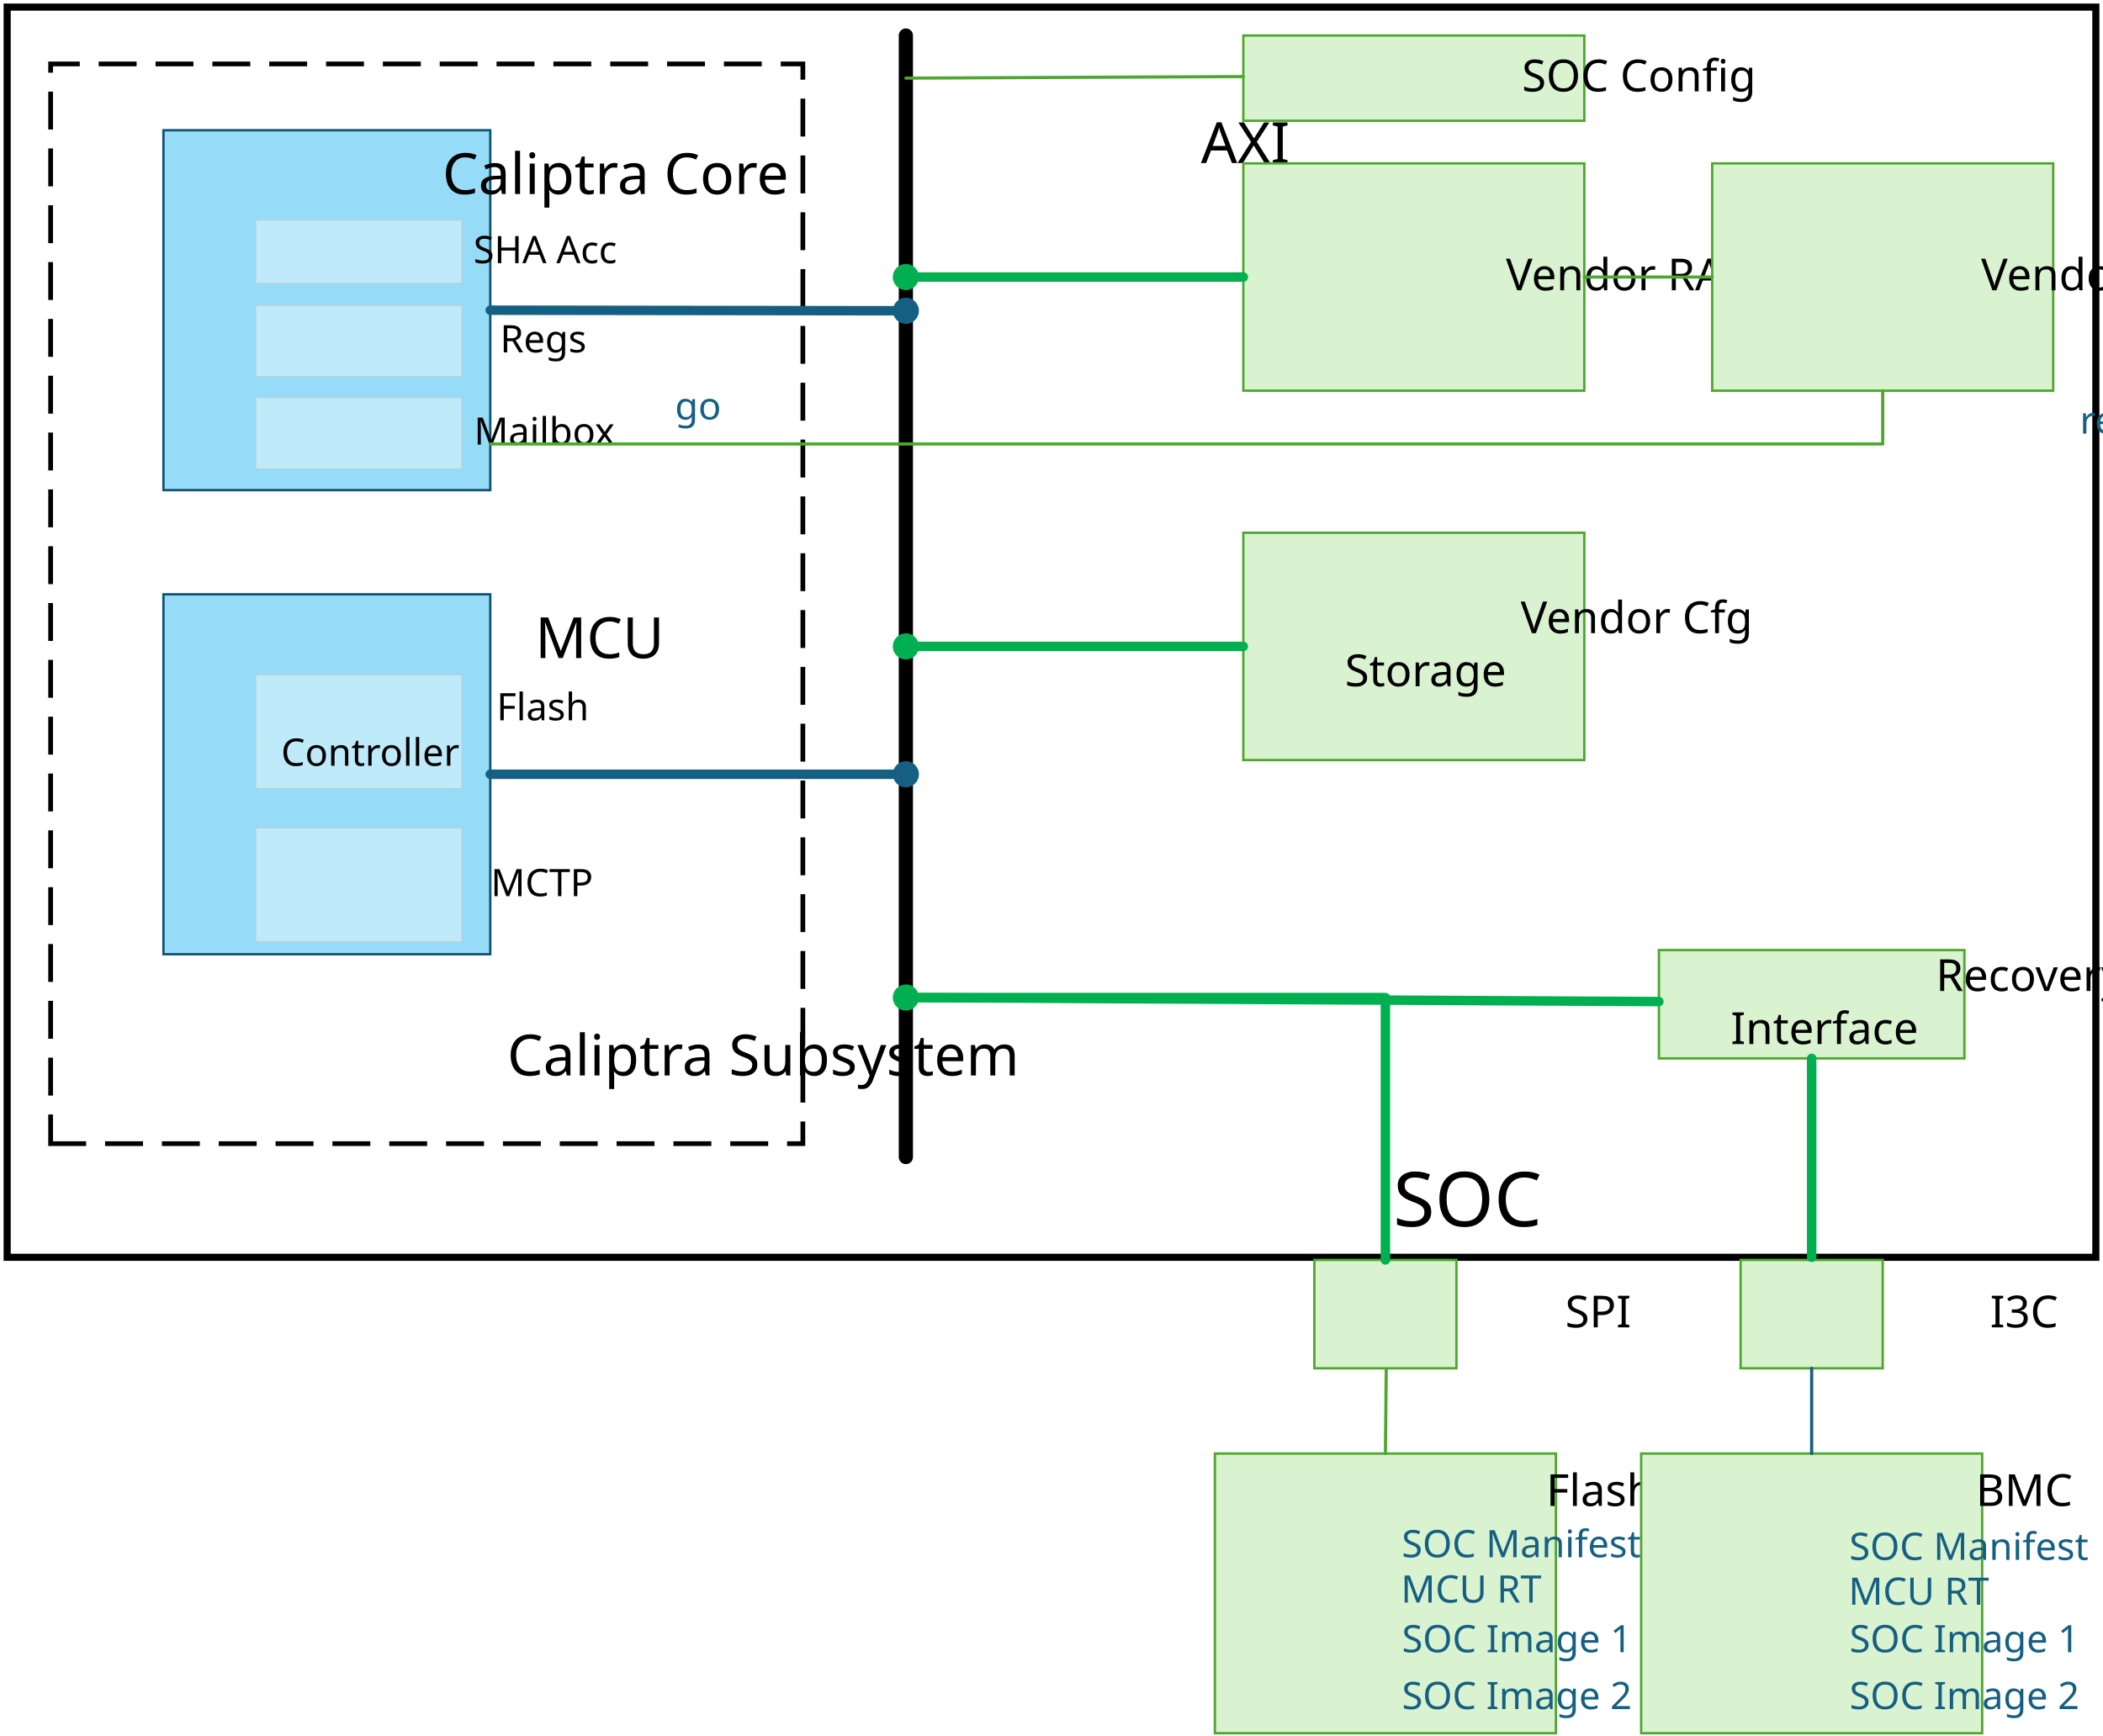
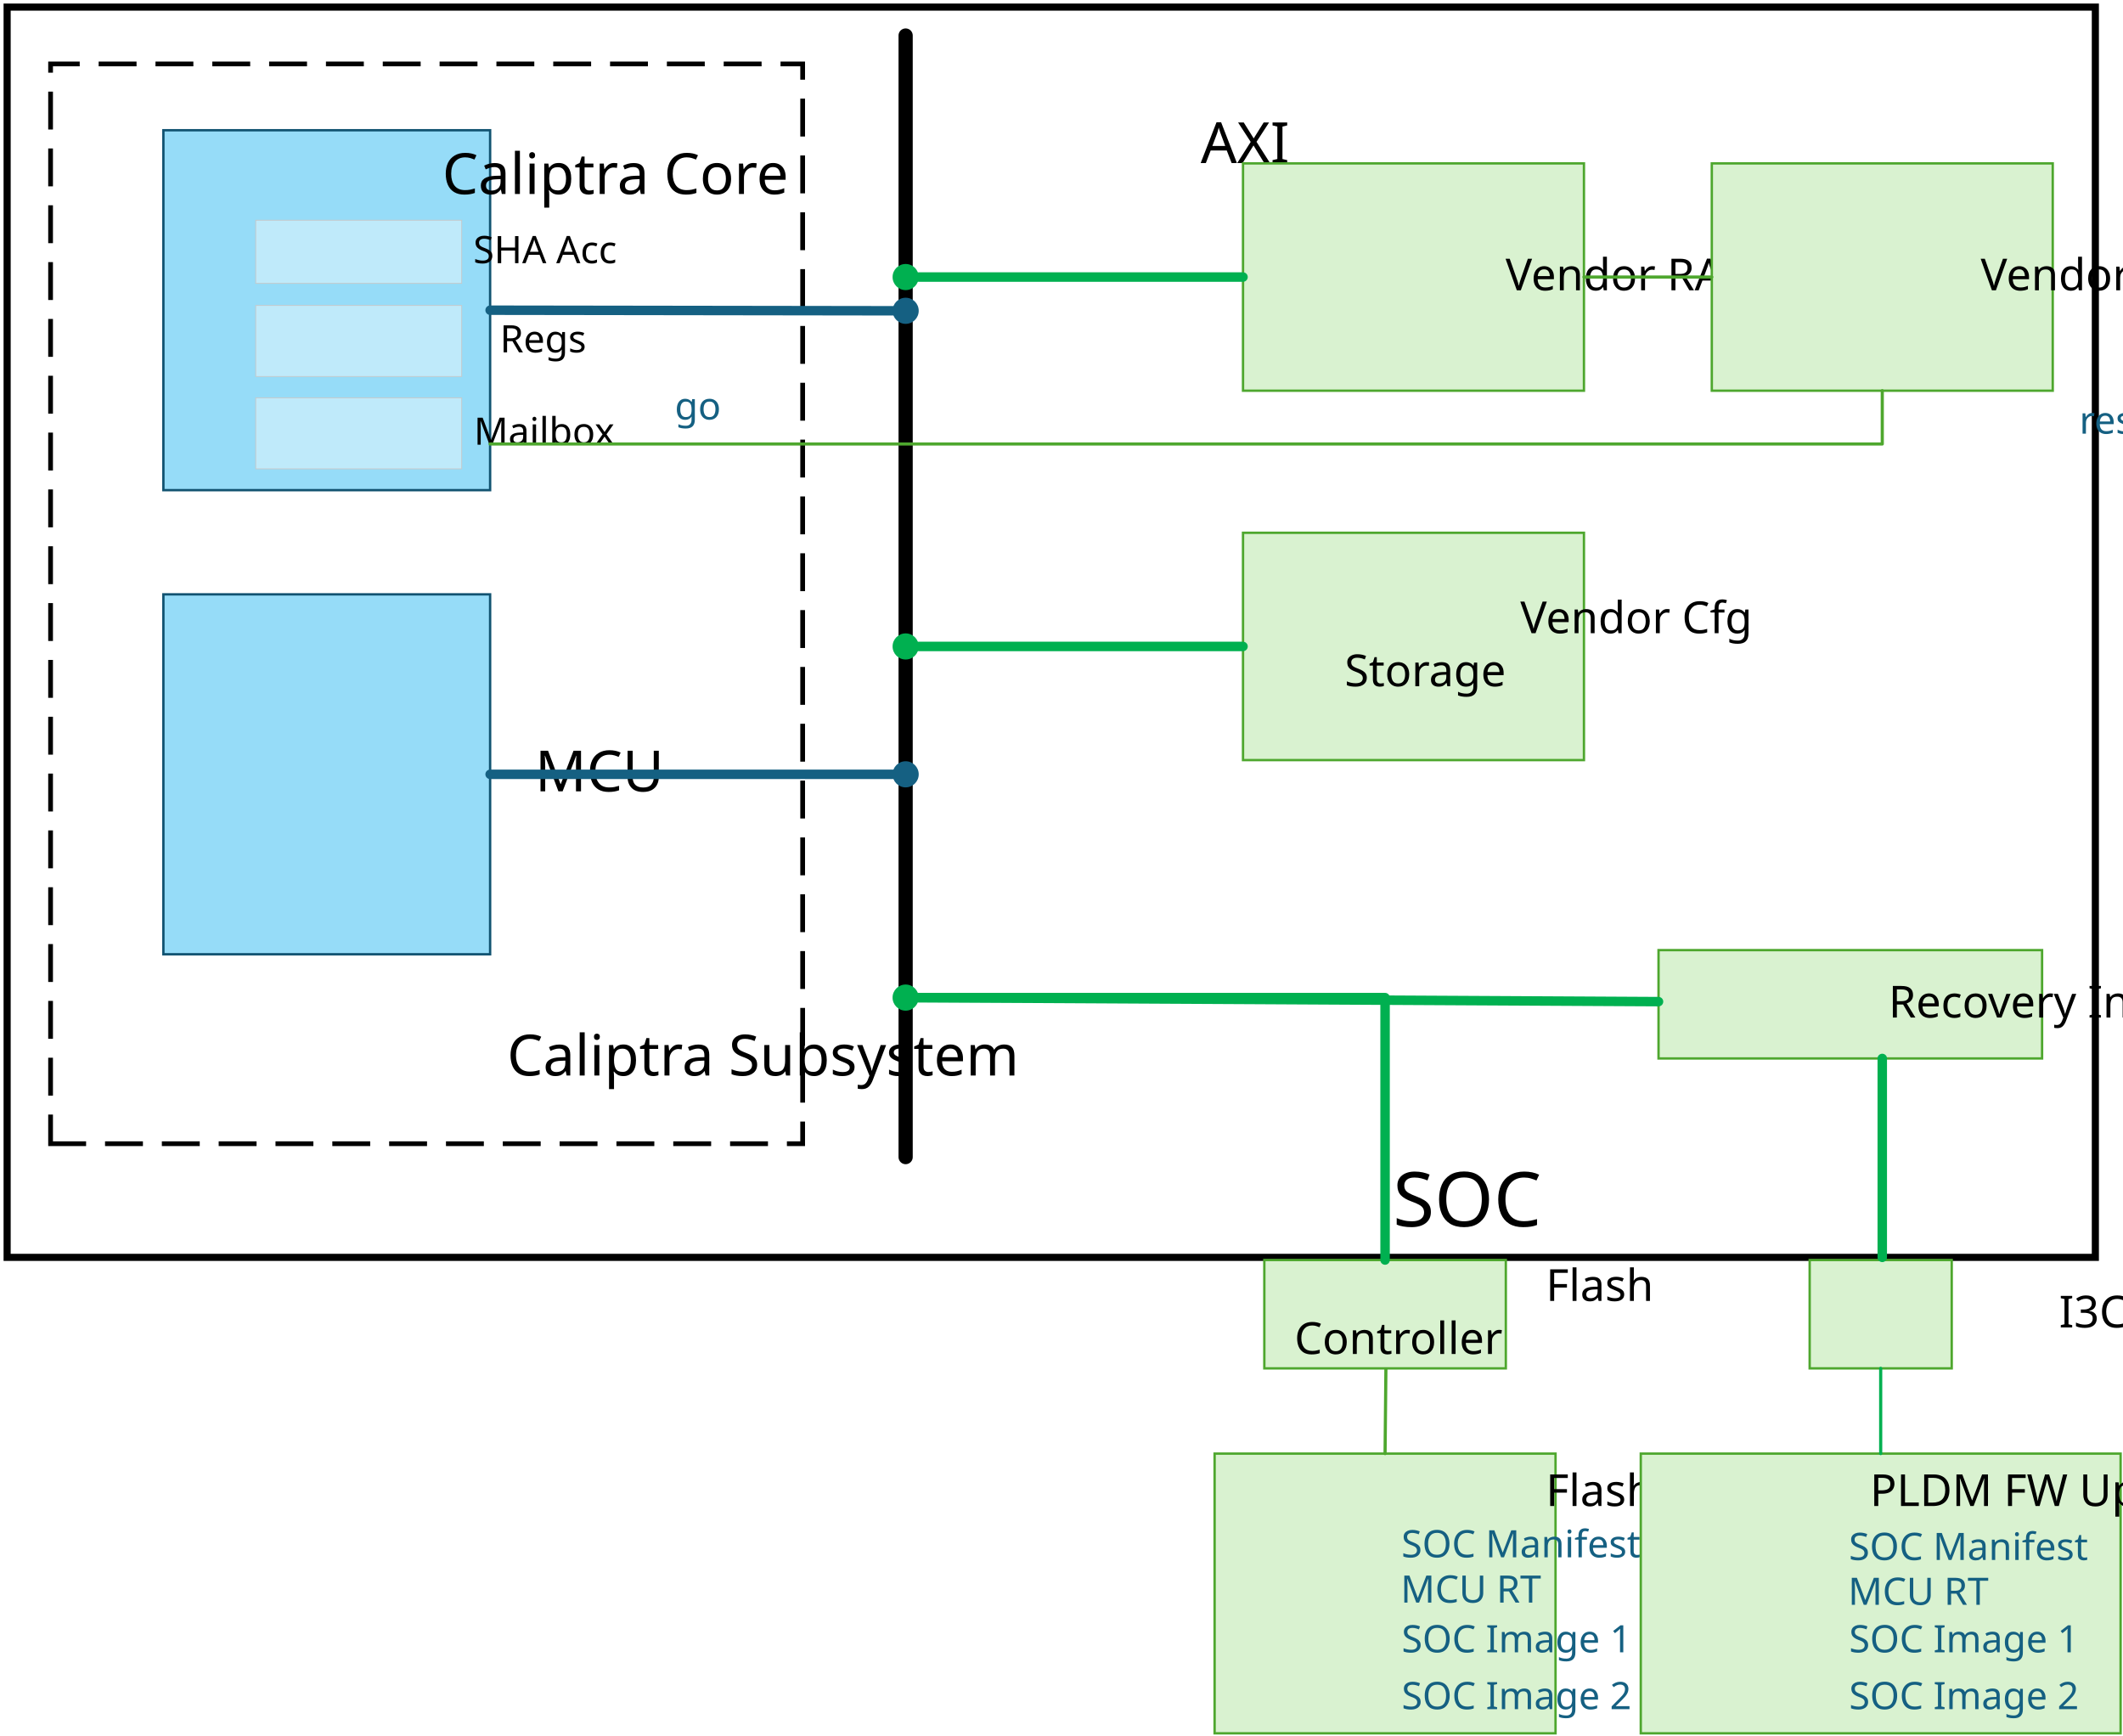
- <svg xmlns="http://www.w3.org/2000/svg" xmlns:ns1="http://schemas.microsoft.com/visio/2003/SVGExtensions/" xmlns:xlink="http://www.w3.org/1999/xlink" width="9.25in" height="7.635in" viewBox="0 0 666 549.75" xml:space="preserve" color-interpolation-filters="sRGB" class="st21">
+ <svg xmlns="http://www.w3.org/2000/svg" xmlns:ns1="http://schemas.microsoft.com/visio/2003/SVGExtensions/" xmlns:xlink="http://www.w3.org/1999/xlink" width="9.34in" height="7.635in" viewBox="0 0 672.5 549.75" xml:space="preserve" color-interpolation-filters="sRGB" class="st21">
  <ns1:documentProperties ns1:langID="1033" ns1:viewMarkup="false" />
  <style type="text/css">
	
		.st1 {fill:none;stroke:#000000;stroke-width:2.25}
		.st2 {fill:none;stroke:none;stroke-width:0.25}
		.st3 {fill:#000000;font-family:Calibri;font-size:2em}
		.st4 {fill:#96dcf8;stroke:#115371;stroke-width:0.75}
		.st5 {fill:#000000;font-family:Calibri;font-size:1.5em}
		.st6 {fill:none;stroke:#000000;stroke-dasharray:10.5,7.5;stroke-width:1.5}
		.st7 {fill:#d9f2d0;stroke:#4ea72e;stroke-width:0.75}
		.st8 {fill:#000000;font-family:Calibri;font-size:1.167em}
		.st9 {stroke:#000000;stroke-linecap:round;stroke-linejoin:round;stroke-width:4.5}
		.st10 {stroke:#4ea72e;stroke-linecap:round;stroke-linejoin:round;stroke-width:1}
		.st11 {marker-end:url(#mrkr10-34);stroke:#156082;stroke-linecap:round;stroke-linejoin:round;stroke-width:3}
		.st12 {fill:#156082;fill-opacity:1;stroke:#156082;stroke-opacity:1;stroke-width:0.543}
		.st13 {font-size:1em}
		.st14 {fill:#156082;font-family:Calibri;font-size:1em}
- 		.st15 {fill:#bfeafa;stroke:#c7c8c8;stroke-width:0.25}
- 		.st16 {fill:#000000;font-family:Calibri;font-size:1em}
- 		.st17 {stroke:#156082;stroke-linecap:round;stroke-linejoin:round;stroke-width:1}
- 		.st18 {stroke:#00b050;stroke-linecap:round;stroke-linejoin:round;stroke-width:3}
- 		.st19 {marker-end:url(#mrkr10-111);stroke:#00b050;stroke-linecap:round;stroke-linejoin:round;stroke-width:3}
+ 		.st15 {stroke:#00b050;stroke-linecap:round;stroke-linejoin:round;stroke-width:1}
+ 		.st16 {stroke:#00b050;stroke-linecap:round;stroke-linejoin:round;stroke-width:3}
+ 		.st17 {fill:#bfeafa;stroke:#c7c8c8;stroke-width:0.25}
+ 		.st18 {fill:#000000;font-family:Calibri;font-size:1em}
+ 		.st19 {marker-end:url(#mrkr10-101);stroke:#00b050;stroke-linecap:round;stroke-linejoin:round;stroke-width:3}
		.st20 {fill:#00b050;fill-opacity:1;stroke:#00b050;stroke-opacity:1;stroke-width:0.543}
		.st21 {fill:none;fill-rule:evenodd;font-size:12px;overflow:visible;stroke-linecap:square;stroke-miterlimit:3}
	
	</style>
  <defs id="Markers">
    <g id="lend10">
      <path d="M 0 0.75 C -0.414 0.75 -0.75 0.414 -0.75 0 -0.75 -0.414 -0.414 -0.75 0 -0.75 0.414 -0.75 0.75 -0.414 0.75 0 0.75 0.414 0.414 0.75 0 0.75 Z " style="stroke:none" />
    </g>
    <marker id="mrkr10-34" class="st12" ns1:arrowType="10" ns1:arrowSize="2" ns1:setback="1.38" refX="-1.38" orient="auto" markerUnits="strokeWidth" overflow="visible">
      <use xlink:href="#lend10" transform="scale(-1.84,-1.84) " />
    </marker>
-     <marker id="mrkr10-111" class="st20" ns1:arrowType="10" ns1:arrowSize="2" ns1:setback="1.38" refX="-1.38" orient="auto" markerUnits="strokeWidth" overflow="visible">
+     <marker id="mrkr10-101" class="st20" ns1:arrowType="10" ns1:arrowSize="2" ns1:setback="1.38" refX="-1.38" orient="auto" markerUnits="strokeWidth" overflow="visible">
      <use xlink:href="#lend10" transform="scale(-1.84,-1.84) " />
    </marker>
  </defs>
  <g ns1:mID="0" ns1:index="1" ns1:groupContext="foregroundPage">
    <ns1:pageProperties ns1:drawingScale="1" ns1:pageScale="1" ns1:drawingUnits="0" ns1:shadowOffsetX="9" ns1:shadowOffsetY="-9" />
    <ns1:layer ns1:name="Connector" ns1:index="0" />
    <g id="shape1021-1" ns1:mID="1021" ns1:groupContext="shape" transform="translate(2.25,-151.5)">
      <rect x="0" y="153.75" width="661.5" height="396" class="st1" />
    </g>
    <g id="shape2-3" ns1:mID="2" ns1:groupContext="shape" transform="translate(272.75,-158.5)">
      <ns1:textBlock ns1:margins="rect(4,4,4,4)" />
      <ns1:textRect cx="76" cy="539.75" width="152" height="20" />
      <rect x="0" y="529.75" width="152" height="20" class="st2" />
      <text x="56.14" y="546.95" class="st3" ns1:langID="1033">
        <ns1:paragraph ns1:horizAlign="1" />
        <ns1:tabList />SOC</text>
    </g>
    <g id="shape4-6" ns1:mID="4" ns1:groupContext="shape" transform="translate(51.75,-394.5)">
      <ns1:userDefs>
        <ns1:ud ns1:nameU="visVersion" ns1:val="VT0(15):26" />
      </ns1:userDefs>
      <ns1:textBlock ns1:margins="rect(4,4,4,4)" ns1:verticalAlign="0" />
      <ns1:textRect cx="51.75" cy="492.75" width="103.51" height="114" />
      <rect x="0" y="435.75" width="103.5" height="114" class="st4" />
      <text x="4.12" y="455.95" class="st5" ns1:langID="1033">
        <ns1:paragraph ns1:horizAlign="1" />
        <ns1:tabList />Caliptra Core</text>
    </g>
    <g id="shape5-9" ns1:mID="5" ns1:groupContext="shape" transform="translate(51.75,-247.5)">
      <ns1:userDefs>
        <ns1:ud ns1:nameU="visVersion" ns1:val="VT0(15):26" />
      </ns1:userDefs>
-       <ns1:textBlock ns1:margins="rect(4,4,4,4)" ns1:verticalAlign="0" />
+       <ns1:textBlock ns1:margins="rect(4,4,4,4)" />
      <ns1:textRect cx="51.75" cy="492.75" width="103.51" height="114" />
      <rect x="0" y="435.75" width="103.5" height="114" class="st4" />
-       <text x="33.48" y="455.95" class="st5" ns1:langID="1033">
+       <text x="33.48" y="498.15" class="st5" ns1:langID="1033">
        <ns1:paragraph ns1:horizAlign="1" />
        <ns1:tabList />MCU</text>
    </g>
    <g id="shape6-12" ns1:mID="6" ns1:groupContext="shape" transform="translate(16.0147,-187.5)">
      <ns1:userDefs>
        <ns1:ud ns1:nameU="visVersion" ns1:val="VT0(15):26" />
      </ns1:userDefs>
      <path d="M0 549.75 L238.24 549.75 L238.24 207.75 L0 207.75 L0 549.75 Z" class="st6" />
    </g>
    <g id="shape11-14" ns1:mID="11" ns1:groupContext="shape" transform="translate(70.25,-204.5)">
      <ns1:textBlock ns1:margins="rect(4,4,4,4)" />
      <ns1:textRect cx="76" cy="539.75" width="152.01" height="20" />
      <rect x="0" y="529.75" width="152" height="20" class="st2" />
      <text x="6.14" y="545.15" class="st5" ns1:langID="1033">
        <ns1:paragraph ns1:horizAlign="1" />
        <ns1:tabList />Caliptra Subsystem</text>
    </g>
-     <g id="shape13-17" ns1:mID="13" ns1:groupContext="shape" transform="translate(551.25,-116.344)">
+     <g id="shape13-17" ns1:mID="13" ns1:groupContext="shape" transform="translate(573.25,-116.344)">
      <ns1:textBlock ns1:margins="rect(4,4,4,4)" />
      <ns1:textRect cx="22.5" cy="532.594" width="45.01" height="34.312" />
      <rect x="0" y="515.437" width="45" height="34.312" class="st7" />
      <text x="13.46" y="536.79" class="st8" ns1:langID="1033">
        <ns1:paragraph ns1:horizAlign="1" />
        <ns1:tabList />I3C</text>
    </g>
    <g id="shape14-20" ns1:mID="14" ns1:groupContext="shape" transform="translate(836.625,11.25) rotate(90)">
      <path d="M0 549.75 L355.24 549.75" class="st9" />
    </g>
    <g id="shape15-23" ns1:mID="15" ns1:groupContext="shape" transform="translate(384.75,-0.75)">
      <ns1:userDefs>
        <ns1:ud ns1:nameU="visVersion" ns1:val="VT0(15):26" />
      </ns1:userDefs>
      <ns1:textBlock ns1:margins="rect(4,4,4,4)" ns1:verticalAlign="0" />
      <ns1:textRect cx="54" cy="505.453" width="108" height="88.594" />
      <rect x="0" y="461.156" width="108" height="88.594" class="st7" />
      <text x="39.41" y="477.76" class="st8" ns1:langID="1033">
        <ns1:paragraph ns1:horizAlign="1" />
        <ns1:tabList />Flash</text>
    </g>
    <g id="shape16-26" ns1:mID="16" ns1:groupContext="shape" transform="translate(-110.974,455.017) rotate(-89.4383)">
      <path d="M0 549.75 L27 549.75" class="st10" />
    </g>
    <g id="shape17-29" ns1:mID="17" ns1:groupContext="shape" transform="translate(156.033,-451.499) rotate(0.0816187)">
      <path d="M0 549.75 L127.49 549.75" class="st11" />
    </g>
    <g id="shape18-35" ns1:mID="18" ns1:groupContext="shape" transform="translate(155.25,-304.5)">
      <path d="M0 549.75 L127.49 549.75" class="st11" />
    </g>
    <g id="shape19-40" ns1:mID="19" ns1:groupContext="shape" transform="translate(282.261,-493.5)">
      <ns1:textBlock ns1:margins="rect(4,4,4,4)" />
      <ns1:textRect cx="25.989" cy="539.75" width="51.98" height="20" />
      <rect x="0" y="529.75" width="51.978" height="20" class="st2" />
      <text x="13.84" y="545.15" class="st5" ns1:langID="1033">
        <ns1:paragraph ns1:horizAlign="1" />
        <ns1:tabList />AXI</text>
    </g>
    <g id="shape1000-43" ns1:mID="1000" ns1:groupContext="shape" transform="translate(393.75,-426)">
      <ns1:userDefs>
        <ns1:ud ns1:nameU="visVersion" ns1:val="VT0(15):26" />
      </ns1:userDefs>
      <ns1:textBlock ns1:margins="rect(4,4,4,4)" />
      <ns1:textRect cx="54" cy="513.75" width="108" height="72" />
      <rect x="0" y="477.75" width="108" height="72" class="st7" />
      <text x="17.64" y="517.95" class="st8" ns1:langID="1033">
        <ns1:paragraph ns1:horizAlign="1" />
        <ns1:tabList />Vendor RAM</text>
    </g>
    <g id="shape1001-46" ns1:mID="1001" ns1:groupContext="shape" transform="translate(542.25,-426)">
      <ns1:userDefs>
        <ns1:ud ns1:nameU="visVersion" ns1:val="VT0(15):26" />
      </ns1:userDefs>
      <ns1:textBlock ns1:margins="rect(4,4,4,4)" />
      <ns1:textRect cx="54" cy="513.75" width="108" height="72" />
      <rect x="0" y="477.75" width="108" height="72" class="st7" />
      <text x="19.64" y="517.95" class="st8" ns1:langID="1033">
        <ns1:paragraph ns1:horizAlign="1" />
        <ns1:tabList />Vendor CPU</text>
    </g>
    <g id="shape1002-49" ns1:mID="1002" ns1:groupContext="shape" transform="translate(393.75,-309)">
      <ns1:userDefs>
        <ns1:ud ns1:nameU="visVersion" ns1:val="VT0(15):26" />
      </ns1:userDefs>
      <ns1:textBlock ns1:margins="rect(4,4,4,4)" />
      <ns1:textRect cx="54" cy="513.75" width="108" height="72" />
      <rect x="0" y="477.75" width="108" height="72" class="st7" />
      <text x="22.31" y="509.55" class="st8" ns1:langID="1033">
        <ns1:paragraph ns1:horizAlign="1" />
        <ns1:tabList />Vendor Cfg<ns1:newlineChar />
        <tspan x="32.18" dy="1.2em" class="st13">Storage</tspan>
      </text>
    </g>
    <g id="shape1008-53" ns1:mID="1008" ns1:groupContext="shape" transform="translate(360,-48.8437)">
      <ns1:textBlock ns1:margins="rect(4,4,4,4)" />
      <ns1:textRect cx="60.75" cy="538.5" width="121.5" height="22.5" />
      <rect x="0" y="527.25" width="121.5" height="22.5" class="st2" />
      <text x="27.76" y="542.1" class="st14" ns1:langID="1033">
        <ns1:paragraph ns1:horizAlign="1" />
        <ns1:tabList />SOC Manifest</text>
    </g>
    <g id="shape1009-56" ns1:mID="1009" ns1:groupContext="shape" transform="translate(357.75,-18.75)">
      <ns1:textBlock ns1:margins="rect(4,4,4,4)" />
      <ns1:textRect cx="60.75" cy="538.5" width="121.5" height="22.5" />
      <rect x="0" y="527.25" width="121.5" height="22.5" class="st2" />
      <text x="30.08" y="542.1" class="st14" ns1:langID="1033">
        <ns1:paragraph ns1:horizAlign="1" />
        <ns1:tabList />SOC Image 1</text>
    </g>
    <g id="shape1010-59" ns1:mID="1010" ns1:groupContext="shape" transform="translate(357.75,-0.75)">
      <ns1:textBlock ns1:margins="rect(4,4,4,4)" />
      <ns1:textRect cx="60.75" cy="538.5" width="121.5" height="22.5" />
      <rect x="0" y="527.25" width="121.5" height="22.5" class="st2" />
      <text x="30.08" y="542.1" class="st14" ns1:langID="1033">
        <ns1:paragraph ns1:horizAlign="1" />
        <ns1:tabList />SOC Image 2</text>
    </g>
-     <g id="shape1011-62" ns1:mID="1011" ns1:groupContext="shape" transform="translate(81,-300)">
-       <ns1:textBlock ns1:margins="rect(4,4,4,4)" />
-       <ns1:textRect cx="32.625" cy="531.75" width="65.25" height="36" />
-       <rect x="0" y="513.75" width="65.25" height="36" class="st15" />
-       <text x="20.12" y="528.15" class="st16" ns1:langID="1033">
-         <ns1:paragraph ns1:horizAlign="1" />
-         <ns1:tabList />Flash <tspan x="8.01" dy="1.2em" class="st13">Controller</tspan>
+     <g id="shape1012-62" ns1:mID="1012" ns1:groupContext="shape" transform="translate(525.375,-214.5)">
+       <ns1:textBlock ns1:margins="rect(4,4,4,4)" />
+       <ns1:textRect cx="60.75" cy="532.594" width="121.5" height="34.312" />
+       <rect x="0" y="515.437" width="121.5" height="34.312" class="st7" />
+       <text x="7.34" y="536.79" class="st8" ns1:langID="1033">
+         <ns1:paragraph ns1:horizAlign="1" />
+         <ns1:tabList />Recovery Interface</text>
+     </g>
+     <g id="shape1013-65" ns1:mID="1013" ns1:groupContext="shape" transform="translate(400.5,-116.344)">
+       <ns1:textBlock ns1:margins="rect(4,4,4,4)" />
+       <ns1:textRect cx="38.25" cy="532.594" width="76.51" height="34.312" />
+       <rect x="0" y="515.437" width="76.5" height="34.312" class="st7" />
+       <text x="23.66" y="528.39" class="st8" ns1:langID="1033">
+         <ns1:paragraph ns1:horizAlign="1" />
+         <ns1:tabList />Flash <tspan x="9.54" dy="1.2em" class="st13">Controller</tspan>
      </text>
    </g>
-     <g id="shape1012-66" ns1:mID="1012" ns1:groupContext="shape" transform="translate(525.375,-214.5)">
-       <ns1:textBlock ns1:margins="rect(4,4,4,4)" />
-       <ns1:textRect cx="48.375" cy="532.594" width="96.75" height="34.312" />
-       <rect x="0" y="515.437" width="96.75" height="34.312" class="st7" />
-       <text x="22.19" y="528.39" class="st8" ns1:langID="1033">
-         <ns1:paragraph ns1:horizAlign="1" />
-         <ns1:tabList />Recovery <tspan x="22.73" dy="1.2em" class="st13">Interface</tspan>
-       </text>
-     </g>
-     <g id="shape1013-70" ns1:mID="1013" ns1:groupContext="shape" transform="translate(416.25,-116.344)">
-       <ns1:textBlock ns1:margins="rect(4,4,4,4)" />
-       <ns1:textRect cx="22.5" cy="532.594" width="45.01" height="34.312" />
-       <rect x="0" y="515.437" width="45" height="34.312" class="st7" />
-       <text x="13.9" y="536.79" class="st8" ns1:langID="1033">
-         <ns1:paragraph ns1:horizAlign="1" />
-         <ns1:tabList />SPI</text>
-     </g>
-     <g id="shape1014-73" ns1:mID="1014" ns1:groupContext="shape" transform="translate(519.75,-0.75)">
+     <g id="shape1014-69" ns1:mID="1014" ns1:groupContext="shape" transform="translate(519.75,-0.75)">
      <ns1:userDefs>
        <ns1:ud ns1:nameU="visVersion" ns1:val="VT0(15):26" />
      </ns1:userDefs>
      <ns1:textBlock ns1:margins="rect(4,4,4,4)" ns1:verticalAlign="0" />
-       <ns1:textRect cx="54" cy="505.453" width="108" height="88.594" />
-       <rect x="0" y="461.156" width="108" height="88.594" class="st7" />
-       <text x="40.48" y="477.76" class="st8" ns1:langID="1033">
-         <ns1:paragraph ns1:horizAlign="1" />
-         <ns1:tabList />BMC</text>
-     </g>
-     <g id="shape1015-76" ns1:mID="1015" ns1:groupContext="shape" ns1:layerMember="0" transform="translate(564.75,-89.3437)">
-       <path d="M9 549.75 L9 522.75" class="st17" />
-     </g>
-     <g id="shape1016-79" ns1:mID="1016" ns1:groupContext="shape" transform="translate(393.75,-511.5)">
-       <ns1:textBlock ns1:margins="rect(4,4,4,4)" />
-       <ns1:textRect cx="54" cy="536.25" width="108" height="27" />
-       <rect x="0" y="522.75" width="108" height="27" class="st7" />
-       <text x="22.7" y="540.45" class="st8" ns1:langID="1033">
-         <ns1:paragraph ns1:horizAlign="1" />
-         <ns1:tabList />SOC Config</text>
-     </g>
-     <g id="shape1022-82" ns1:mID="1022" ns1:groupContext="shape" ns1:layerMember="0" transform="translate(438.75,-150.656)">
-       <path d="M0 549.75 L0 466.63 L-151.87 466.63" class="st18" />
-     </g>
-     <g id="shape1023-85" ns1:mID="1023" ns1:groupContext="shape" transform="translate(81,-251.5)">
-       <ns1:textBlock ns1:margins="rect(4,4,4,4)" />
-       <ns1:textRect cx="32.625" cy="531.75" width="65.25" height="36" />
-       <rect x="0" y="513.75" width="65.25" height="36" class="st15" />
-       <text x="18.27" y="535.35" class="st16" ns1:langID="1033">
-         <ns1:paragraph ns1:horizAlign="1" />
-         <ns1:tabList />MCTP</text>
-     </g>
-     <g id="shape1024-88" ns1:mID="1024" ns1:groupContext="shape" transform="translate(81,-460)">
+       <ns1:textRect cx="76" cy="505.453" width="152" height="88.594" />
+       <rect x="0" y="461.156" width="152" height="88.594" class="st7" />
+       <text x="7.08" y="477.76" class="st8" ns1:langID="1033">
+         <ns1:paragraph ns1:horizAlign="1" />
+         <ns1:tabList />PLDM FW Update Agent</text>
+     </g>
+     <g id="shape1015-72" ns1:mID="1015" ns1:groupContext="shape" ns1:layerMember="0" transform="translate(586.75,-89.3437)">
+       <path d="M9 549.75 L9 522.75" class="st15" />
+     </g>
+     <g id="shape1022-75" ns1:mID="1022" ns1:groupContext="shape" ns1:layerMember="0" transform="translate(438.75,-150.656)">
+       <path d="M0 549.75 L0 466.63 L-151.87 466.63" class="st16" />
+     </g>
+     <g id="shape1024-78" ns1:mID="1024" ns1:groupContext="shape" transform="translate(81,-460)">
      <ns1:textBlock ns1:margins="rect(4,4,4,4)" />
      <ns1:textRect cx="32.625" cy="539.75" width="65.25" height="20" />
-       <rect x="0" y="529.75" width="65.25" height="20" class="st15" />
-       <text x="12.76" y="543.35" class="st16" ns1:langID="1033">
+       <rect x="0" y="529.75" width="65.25" height="20" class="st17" />
+       <text x="12.76" y="543.35" class="st18" ns1:langID="1033">
        <ns1:paragraph ns1:horizAlign="1" />
        <ns1:tabList />SHA Acc</text>
    </g>
-     <g id="shape1025-91" ns1:mID="1025" ns1:groupContext="shape" transform="translate(81,-430.5)">
+     <g id="shape1025-81" ns1:mID="1025" ns1:groupContext="shape" transform="translate(81,-430.5)">
      <ns1:textBlock ns1:margins="rect(4,4,4,4)" />
      <ns1:textRect cx="32.625" cy="538.5" width="65.25" height="22.5" />
-       <rect x="0" y="527.25" width="65.25" height="22.5" class="st15" />
-       <text x="21.21" y="542.1" class="st16" ns1:langID="1033">
+       <rect x="0" y="527.25" width="65.25" height="22.5" class="st17" />
+       <text x="21.21" y="542.1" class="st18" ns1:langID="1033">
        <ns1:paragraph ns1:horizAlign="1" />
        <ns1:tabList />Regs</text>
    </g>
-     <g id="shape1026-94" ns1:mID="1026" ns1:groupContext="shape" transform="translate(81,-401.25)">
+     <g id="shape1026-84" ns1:mID="1026" ns1:groupContext="shape" transform="translate(81,-401.25)">
      <ns1:textBlock ns1:margins="rect(4,4,4,4)" />
      <ns1:textRect cx="32.625" cy="538.5" width="65.25" height="22.5" />
-       <rect x="0" y="527.25" width="65.25" height="22.5" class="st15" />
-       <text x="12.95" y="542.1" class="st16" ns1:langID="1033">
+       <rect x="0" y="527.25" width="65.25" height="22.5" class="st17" />
+       <text x="12.95" y="542.1" class="st18" ns1:langID="1033">
        <ns1:paragraph ns1:horizAlign="1" />
        <ns1:tabList />Mailbox</text>
    </g>
-     <g id="shape1027-97" ns1:mID="1027" ns1:groupContext="shape" transform="translate(501.75,-48)">
+     <g id="shape1027-87" ns1:mID="1027" ns1:groupContext="shape" transform="translate(501.75,-48)">
      <ns1:textBlock ns1:margins="rect(4,4,4,4)" />
      <ns1:textRect cx="60.75" cy="538.5" width="121.5" height="22.5" />
      <rect x="0" y="527.25" width="121.5" height="22.5" class="st2" />
      <text x="27.76" y="542.1" class="st14" ns1:langID="1033">
        <ns1:paragraph ns1:horizAlign="1" />
        <ns1:tabList />SOC Manifest</text>
    </g>
-     <g id="shape1028-100" ns1:mID="1028" ns1:groupContext="shape" transform="translate(499.5,-18.75)">
+     <g id="shape1028-90" ns1:mID="1028" ns1:groupContext="shape" transform="translate(499.5,-18.75)">
      <ns1:textBlock ns1:margins="rect(4,4,4,4)" />
      <ns1:textRect cx="60.75" cy="538.5" width="121.5" height="22.5" />
      <rect x="0" y="527.25" width="121.5" height="22.5" class="st2" />
      <text x="30.08" y="542.1" class="st14" ns1:langID="1033">
        <ns1:paragraph ns1:horizAlign="1" />
        <ns1:tabList />SOC Image 1</text>
    </g>
-     <g id="shape1029-103" ns1:mID="1029" ns1:groupContext="shape" transform="translate(499.5,-0.75)">
+     <g id="shape1029-93" ns1:mID="1029" ns1:groupContext="shape" transform="translate(499.5,-0.75)">
      <ns1:textBlock ns1:margins="rect(4,4,4,4)" />
      <ns1:textRect cx="60.75" cy="538.5" width="121.5" height="22.5" />
      <rect x="0" y="527.25" width="121.5" height="22.5" class="st2" />
      <text x="30.08" y="542.1" class="st14" ns1:langID="1033">
        <ns1:paragraph ns1:horizAlign="1" />
        <ns1:tabList />SOC Image 2</text>
    </g>
-     <g id="shape1030-106" ns1:mID="1030" ns1:groupContext="shape" transform="translate(393.75,754.5) rotate(180)">
+     <g id="shape1030-96" ns1:mID="1030" ns1:groupContext="shape" transform="translate(393.75,754.5) rotate(180)">
      <path d="M0 549.75 L102.73 549.75" class="st19" />
    </g>
-     <g id="shape1032-112" ns1:mID="1032" ns1:groupContext="shape" ns1:layerMember="0" transform="translate(155.25,-408.563)">
+     <g id="shape1032-102" ns1:mID="1032" ns1:groupContext="shape" ns1:layerMember="0" transform="translate(155.25,-408.563)">
      <path d="M0 549.19 L441 549.19 L441 532.31" class="st10" />
    </g>
-     <g id="shape1033-115" ns1:mID="1033" ns1:groupContext="shape" transform="translate(144.875,-410.5)">
+     <g id="shape1033-105" ns1:mID="1033" ns1:groupContext="shape" transform="translate(144.875,-410.5)">
      <ns1:textBlock ns1:margins="rect(4,4,4,4)" />
      <ns1:textRect cx="18.688" cy="539.75" width="37.38" height="20" />
      <rect x="0" y="529.75" width="37.375" height="20" class="st2" />
      <text x="12.7" y="543.35" class="st14" ns1:langID="1033">
        <ns1:paragraph ns1:horizAlign="1" />
        <ns1:tabList />go</text>
    </g>
-     <g id="shape1035-118" ns1:mID="1035" ns1:groupContext="shape" transform="translate(24,398.25) rotate(-90)">
-       <path d="M0 549.75 L63 549.75" class="st18" />
-     </g>
-     <g id="shape1036-121" ns1:mID="1036" ns1:groupContext="shape" transform="translate(522.425,866.992) rotate(-179.693)">
+     <g id="shape1035-108" ns1:mID="1035" ns1:groupContext="shape" transform="translate(46.5,398.25) rotate(-90)">
+       <path d="M0 549.75 L63 549.75" class="st16" />
+     </g>
+     <g id="shape1036-111" ns1:mID="1036" ns1:groupContext="shape" transform="translate(522.425,866.992) rotate(-179.693)">
      <path d="M0 549.75 L234.36 549.75" class="st19" />
    </g>
-     <g id="shape1037-126" ns1:mID="1037" ns1:groupContext="shape" transform="translate(393.75,637.5) rotate(180)">
+     <g id="shape1037-116" ns1:mID="1037" ns1:groupContext="shape" transform="translate(393.75,637.5) rotate(180)">
      <path d="M0 549.75 L102.73 549.75" class="st19" />
    </g>
-     <g id="shape1038-131" ns1:mID="1038" ns1:groupContext="shape" ns1:layerMember="0" transform="translate(501.75,-453)">
+     <g id="shape1038-121" ns1:mID="1038" ns1:groupContext="shape" ns1:layerMember="0" transform="translate(501.75,-453)">
      <path d="M0 540.75 L40.5 540.75" class="st10" />
    </g>
-     <g id="shape1039-134" ns1:mID="1039" ns1:groupContext="shape" transform="translate(596.25,-406)">
+     <g id="shape1039-124" ns1:mID="1039" ns1:groupContext="shape" transform="translate(596.25,-406)">
      <ns1:textBlock ns1:margins="rect(4,4,4,4)" />
      <ns1:textRect cx="18.688" cy="539.75" width="37.38" height="20" />
      <rect x="0" y="529.75" width="37.375" height="20" class="st2" />
      <text x="6.27" y="543.35" class="st14" ns1:langID="1033">
        <ns1:paragraph ns1:horizAlign="1" />
        <ns1:tabList />reset</text>
    </g>
-     <g id="shape1043-137" ns1:mID="1043" ns1:groupContext="shape" transform="translate(346.5,-34.5)">
+     <g id="shape1043-127" ns1:mID="1043" ns1:groupContext="shape" transform="translate(346.5,-34.5)">
      <ns1:textBlock ns1:margins="rect(4,4,4,4)" />
      <ns1:textRect cx="60.75" cy="538.5" width="121.5" height="22.5" />
      <rect x="0" y="527.25" width="121.5" height="22.5" class="st2" />
      <text x="41.03" y="542.1" class="st14" ns1:langID="1033">
        <ns1:paragraph ns1:horizAlign="1" />
        <ns1:tabList />MCU RT</text>
    </g>
-     <g id="shape1044-140" ns1:mID="1044" ns1:groupContext="shape" transform="translate(488.25,-33.7969)">
+     <g id="shape1044-130" ns1:mID="1044" ns1:groupContext="shape" transform="translate(488.25,-33.7969)">
      <ns1:textBlock ns1:margins="rect(4,4,4,4)" />
      <ns1:textRect cx="60.75" cy="538.5" width="121.5" height="22.5" />
      <rect x="0" y="527.25" width="121.5" height="22.5" class="st2" />
      <text x="41.03" y="542.1" class="st14" ns1:langID="1033">
        <ns1:paragraph ns1:horizAlign="1" />
        <ns1:tabList />MCU RT</text>
-     </g>
-     <g id="shape1045-143" ns1:mID="1045" ns1:groupContext="shape" transform="translate(396.322,573.994) rotate(179.732)">
-       <path d="M0 549.75 L106.88 549.75" class="st10" />
    </g>
  </g>
</svg>
